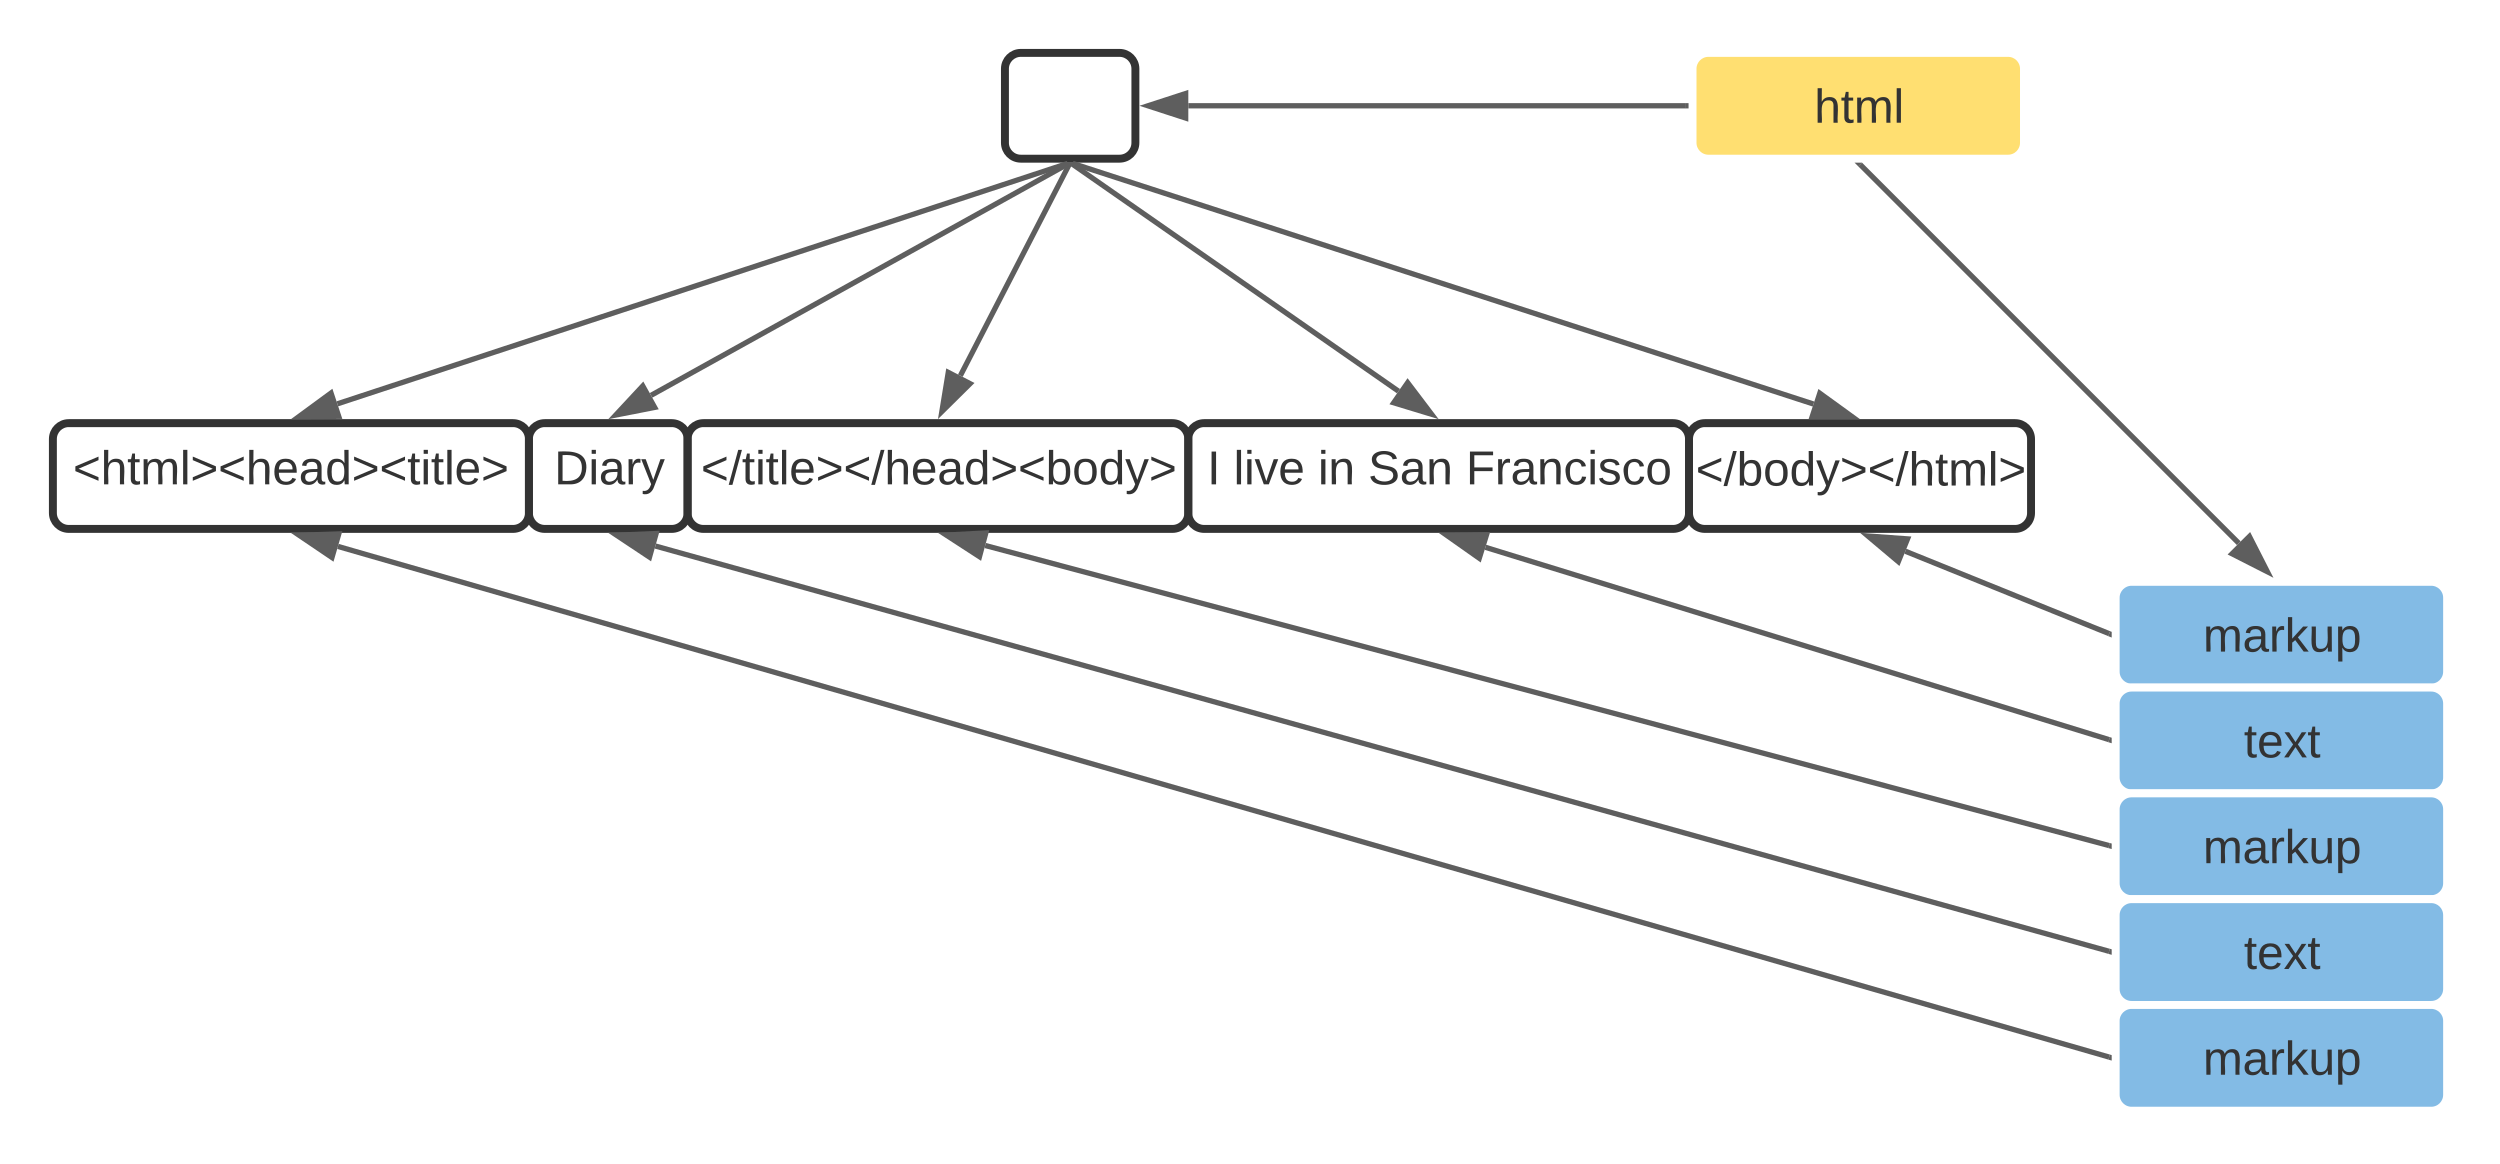
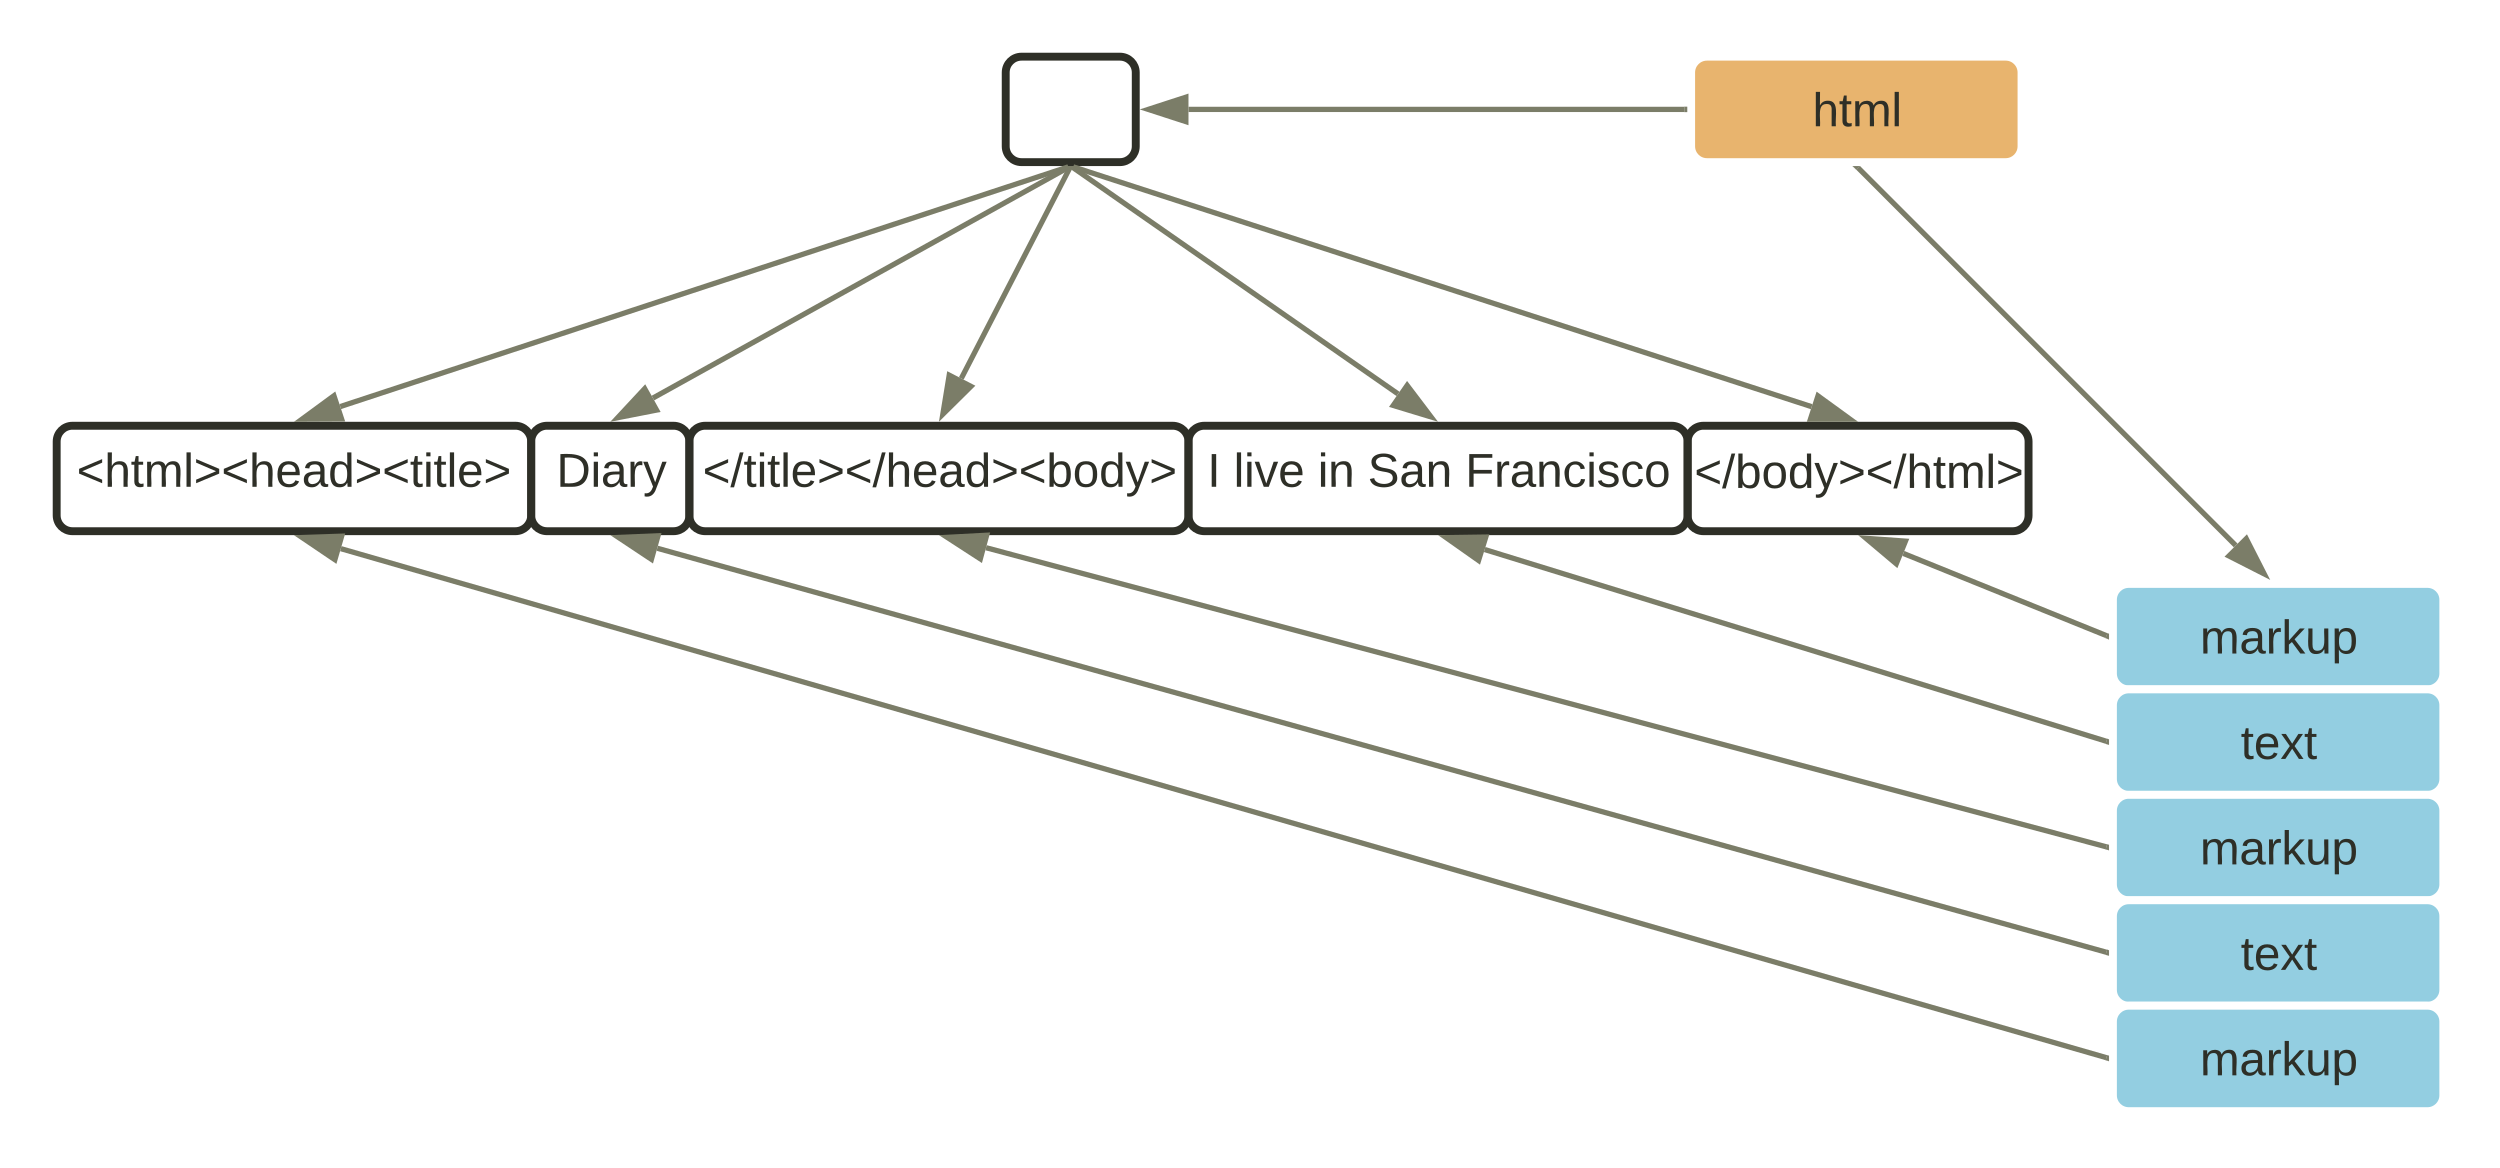
- <svg xmlns="http://www.w3.org/2000/svg" xmlns:ns1="lucid" xmlns:xlink="http://www.w3.org/1999/xlink" width="945.33" height="440">
-   <g transform="translate(-280 -380)" ns1:page-tab-id="0_0">
-     <path d="M0 0h1870.87v1322.83H0z" fill="#fff" />
-     <path d="M300 546c0-3.3 2.7-6 6-6h168c3.3 0 6 2.7 6 6v28c0 3.3-2.7 6-6 6H306c-3.3 0-6-2.7-6-6z" stroke="#333" stroke-width="3" fill="#fff" fill-opacity="0" />
+ <svg xmlns="http://www.w3.org/2000/svg" xmlns:ns1="lucid" xmlns:xlink="http://www.w3.org/1999/xlink" width="948.33" height="443">
+   <g transform="translate(-278.5 -378.5)" ns1:page-tab-id="0_0">
+     <path d="M0 0h1870.87v1322.84H0z" fill="#fff" />
+     <path d="M300 546a6 6 0 0 1 6-6h168a6 6 0 0 1 6 6v28a6 6 0 0 1-6 6H306a6 6 0 0 1-6-6z" stroke="#2e2f27" stroke-width="3" fill="#fff" fill-opacity="0" />
    <use xlink:href="#a" transform="matrix(1,0,0,1,305,545) translate(2.6 18.15)" />
-     <path d="M918.67 546c0-3.3 2.68-6 6-6H1042c3.3 0 6 2.7 6 6v28c0 3.3-2.7 6-6 6H924.67c-3.32 0-6-2.7-6-6z" stroke="#333" stroke-width="3" fill="#fff" fill-opacity="0" />
+     <path d="M918.67 546a6 6 0 0 1 6-6H1042a6 6 0 0 1 6 6v28a6 6 0 0 1-6 6H924.67a6 6 0 0 1-6-6z" stroke="#2e2f27" stroke-width="3" fill="#fff" fill-opacity="0" />
    <use xlink:href="#b" transform="matrix(1,0,0,1,923.6667,545) translate(-2.45 18.6)" />
-     <path d="M480 546c0-3.3 2.7-6 6-6h48c3.3 0 6 2.7 6 6v28c0 3.3-2.7 6-6 6h-48c-3.3 0-6-2.7-6-6z" stroke="#333" stroke-width="3" fill="#fff" fill-opacity="0" />
+     <path d="M480 546a6 6 0 0 1 6-6h48a6 6 0 0 1 6 6v28a6 6 0 0 1-6 6h-48a6 6 0 0 1-6-6z" stroke="#2e2f27" stroke-width="3" fill="#fff" fill-opacity="0" />
    <use xlink:href="#c" transform="matrix(1,0,0,1,485,545) translate(4.575 18.15)" />
-     <path d="M540 546c0-3.3 2.7-6 6-6h177.33c3.32 0 6 2.7 6 6v28c0 3.3-2.68 6-6 6H546c-3.3 0-6-2.7-6-6z" stroke="#333" stroke-width="3" fill="#fff" fill-opacity="0" />
+     <path d="M540 546a6 6 0 0 1 6-6h177.33a6 6 0 0 1 6 6v28a6 6 0 0 1-6 6H546a6 6 0 0 1-6-6z" stroke="#2e2f27" stroke-width="3" fill="#fff" fill-opacity="0" />
    <use xlink:href="#d" transform="matrix(1,0,0,1,545,545) translate(0.05 18.15)" />
-     <path d="M729.33 546c0-3.3 2.7-6 6-6h177.34c3.3 0 6 2.7 6 6v28c0 3.3-2.7 6-6 6H735.33c-3.3 0-6-2.7-6-6z" stroke="#333" stroke-width="3" fill="#fff" fill-opacity="0" />
+     <path d="M729.33 546a6 6 0 0 1 6-6h177.34a6 6 0 0 1 6 6v28a6 6 0 0 1-6 6H735.33a6 6 0 0 1-6-6z" stroke="#2e2f27" stroke-width="3" fill="#fff" fill-opacity="0" />
    <use xlink:href="#e" transform="matrix(1,0,0,1,734.3333,545) translate(2.15 18.15)" />
    <use xlink:href="#f" transform="matrix(1,0,0,1,734.3333,545) translate(12.15 18.15)" />
    <use xlink:href="#g" transform="matrix(1,0,0,1,734.3333,545) translate(44.05 18.15)" />
    <use xlink:href="#h" transform="matrix(1,0,0,1,734.3333,545) translate(63 18.15)" />
    <use xlink:href="#i" transform="matrix(1,0,0,1,734.3333,545) translate(100 18.15)" />
-     <path d="M660 406c0-3.3 2.7-6 6-6h37.33c3.32 0 6 2.7 6 6v28c0 3.3-2.68 6-6 6H666c-3.3 0-6-2.7-6-6z" stroke="#333" stroke-width="3" fill="#fff" fill-opacity="0" />
-     <path d="M685.62 441.8l280.12 90.98" stroke="#5e5e5e" stroke-width="2" fill="none" />
-     <path d="M685.33 442.77l-3.83-1.25v-.02h4.25" fill="#5e5e5e" />
-     <path d="M980.26 537.5h-15l2.86-8.8z" stroke="#5e5e5e" stroke-width="2" fill="#5e5e5e" />
-     <path d="M683.72 441.8l-276.15 90.9" stroke="#5e5e5e" stroke-width="2" fill="none" />
-     <path d="M687.83 441.5l-3.82 1.27-.4-1.27h4.23" fill="#5e5e5e" />
-     <path d="M393.07 537.5l12.1-8.88 2.9 8.8z" stroke="#5e5e5e" stroke-width="2" fill="#5e5e5e" />
-     <path d="M683.8 442L526.17 529.5" stroke="#5e5e5e" stroke-width="2" fill="none" />
-     <path d="M684.26 442.87l-.77-1.37h3.23" fill="#5e5e5e" />
-     <path d="M512.83 536.93l10.22-10.98 4.5 8.1z" stroke="#5e5e5e" stroke-width="2" fill="#5e5e5e" />
-     <path d="M684.2 442.4l-41.06 79.65" stroke="#5e5e5e" stroke-width="2" fill="none" />
-     <path d="M685.1 442.87l-1.8-.92.24-.45h2.25" fill="#5e5e5e" />
-     <path d="M636.15 535.62l2.42-14.8 8.24 4.25z" stroke="#5e5e5e" stroke-width="2" fill="#5e5e5e" />
-     <path d="M685.5 442.07l123.32 85.86" stroke="#5e5e5e" stroke-width="2" fill="none" />
-     <path d="M684.94 442.9l-2.02-1.4h3" fill="#5e5e5e" />
-     <path d="M821.34 536.65L807 532.3l5.28-7.6z" stroke="#5e5e5e" stroke-width="2" fill="#5e5e5e" />
-     <path d="M920 406c0-3.3 2.7-6 6-6h113.33c3.32 0 6 2.7 6 6v28c0 3.3-2.68 6-6 6H926c-3.3 0-6-2.7-6-6z" stroke="#fff" stroke-width="3" fill="#ffdf71" />
+     <path d="M660 406a6 6 0 0 1 6-6h37.33a6 6 0 0 1 6 6v28a6 6 0 0 1-6 6H666a6 6 0 0 1-6-6z" stroke="#2e2f27" stroke-width="3" fill="#fff" fill-opacity="0" />
+     <path d="M685.62 441.8l280.12 90.98" stroke="#7b7d68" stroke-width="2" fill="none" />
+     <path d="M685.33 442.77l-3.83-1.25v-.02h4.25z" stroke="#7b7d68" stroke-width=".05" fill="#7b7d68" />
+     <path d="M980.26 537.5h-15l2.86-8.82z" stroke="#7b7d68" stroke-width="2" fill="#7b7d68" />
+     <path d="M683.72 441.8l-276.15 90.92" stroke="#7b7d68" stroke-width="2" fill="none" />
+     <path d="M687.83 441.5l-3.83 1.27-.4-1.27h4.23z" stroke="#7b7d68" stroke-width=".05" fill="#7b7d68" />
+     <path d="M393.07 537.5l12.1-8.88 2.9 8.8z" stroke="#7b7d68" stroke-width="2" fill="#7b7d68" />
+     <path d="M683.8 442L526.16 529.5" stroke="#7b7d68" stroke-width="2" fill="none" />
+     <path d="M684.26 442.87l-.77-1.37h3.23z" stroke="#7b7d68" stroke-width=".05" fill="#7b7d68" />
+     <path d="M512.83 536.93l10.22-10.98 4.5 8.1z" stroke="#7b7d68" stroke-width="2" fill="#7b7d68" />
+     <path d="M684.2 442.4l-41.06 79.65" stroke="#7b7d68" stroke-width="2" fill="none" />
+     <path d="M685.1 442.87l-1.8-.92.24-.45h2.25z" stroke="#7b7d68" stroke-width=".05" fill="#7b7d68" />
+     <path d="M636.15 535.62l2.42-14.8 8.24 4.25z" stroke="#7b7d68" stroke-width="2" fill="#7b7d68" />
+     <path d="M685.5 442.07l123.32 85.86" stroke="#7b7d68" stroke-width="2" fill="none" />
+     <path d="M684.94 442.9l-2.02-1.4h3z" stroke="#7b7d68" stroke-width=".05" fill="#7b7d68" />
+     <path d="M821.34 536.65L807 532.3l5.28-7.6z" stroke="#7b7d68" stroke-width="2" fill="#7b7d68" />
+     <path d="M920 406a6 6 0 0 1 6-6h113.33a6 6 0 0 1 6 6v28a6 6 0 0 1-6 6H926a6 6 0 0 1-6-6z" stroke="#fff" stroke-width="3" fill="#e8b46e" />
    <use xlink:href="#j" transform="matrix(1,0,0,1,932,412) translate(34.05 14.4)" />
-     <path d="M917.5 420H729.34" stroke="#5e5e5e" stroke-width="2" fill="none" />
-     <path d="M918.5 421h-1.03v-2h1.03" fill="#5e5e5e" />
-     <path d="M714.07 420l14.27-4.64v9.28z" stroke="#5e5e5e" stroke-width="2" fill="#5e5e5e" />
-     <path d="M1080 606c0-3.3 2.7-6 6-6h113.33c3.32 0 6 2.7 6 6v28c0 3.3-2.68 6-6 6H1086c-3.3 0-6-2.7-6-6z" stroke="#fff" stroke-width="3" fill="#83bbe5" />
+     <path d="M917.5 420H729.34" stroke="#7b7d68" stroke-width="2" fill="none" />
+     <path d="M918.5 421h-1.03v-2h1.03z" stroke="#7b7d68" stroke-width=".05" fill="#7b7d68" />
+     <path d="M714.07 420l14.26-4.63v9.26z" stroke="#7b7d68" stroke-width="2" fill="#7b7d68" />
+     <path d="M1080 606a6 6 0 0 1 6-6h113.33a6 6 0 0 1 6 6v28a6 6 0 0 1-6 6H1086a6 6 0 0 1-6-6z" stroke="#fff" stroke-width="3" fill="#93cee1" />
    <use xlink:href="#k" transform="matrix(1,0,0,1,1092,612) translate(21.05 14.4)" />
-     <path d="M1080 646c0-3.3 2.7-6 6-6h113.33c3.32 0 6 2.7 6 6v28c0 3.3-2.68 6-6 6H1086c-3.3 0-6-2.7-6-6z" stroke="#fff" stroke-width="3" fill="#83bbe5" />
+     <path d="M1080 646a6 6 0 0 1 6-6h113.33a6 6 0 0 1 6 6v28a6 6 0 0 1-6 6H1086a6 6 0 0 1-6-6z" stroke="#fff" stroke-width="3" fill="#93cee1" />
    <use xlink:href="#l" transform="matrix(1,0,0,1,1092,652) translate(36.5 14.4)" />
-     <path d="M1080 686c0-3.3 2.7-6 6-6h113.33c3.32 0 6 2.7 6 6v28c0 3.3-2.68 6-6 6H1086c-3.3 0-6-2.7-6-6z" stroke="#fff" stroke-width="3" fill="#83bbe5" />
+     <path d="M1080 686a6 6 0 0 1 6-6h113.33a6 6 0 0 1 6 6v28a6 6 0 0 1-6 6H1086a6 6 0 0 1-6-6z" stroke="#fff" stroke-width="3" fill="#93cee1" />
    <use xlink:href="#k" transform="matrix(1,0,0,1,1092,692) translate(21.05 14.4)" />
-     <path d="M1080 726c0-3.3 2.7-6 6-6h113.33c3.32 0 6 2.7 6 6v28c0 3.3-2.68 6-6 6H1086c-3.3 0-6-2.7-6-6z" stroke="#fff" stroke-width="3" fill="#83bbe5" />
+     <path d="M1080 726a6 6 0 0 1 6-6h113.33a6 6 0 0 1 6 6v28a6 6 0 0 1-6 6H1086a6 6 0 0 1-6-6z" stroke="#fff" stroke-width="3" fill="#93cee1" />
    <use xlink:href="#l" transform="matrix(1,0,0,1,1092,732) translate(36.5 14.4)" />
-     <path d="M1080 766c0-3.3 2.7-6 6-6h113.33c3.32 0 6 2.7 6 6v28c0 3.3-2.68 6-6 6H1086c-3.3 0-6-2.7-6-6z" stroke="#fff" stroke-width="3" fill="#83bbe5" />
+     <path d="M1080 766a6 6 0 0 1 6-6h113.33a6 6 0 0 1 6 6v28a6 6 0 0 1-6 6H1086a6 6 0 0 1-6-6z" stroke="#fff" stroke-width="3" fill="#93cee1" />
    <use xlink:href="#k" transform="matrix(1,0,0,1,1092,772) translate(21.05 14.4)" />
-     <path d="M983.37 442.2l143.2 143.22" stroke="#5e5e5e" stroke-width="2" fill="none" />
-     <path d="M984.1 441.52l-1.42 1.4-1.43-1.42h2.83" fill="#5e5e5e" />
-     <path d="M1137.38 596.2l-13.37-6.8 6.57-6.55z" stroke="#5e5e5e" stroke-width="2" fill="#5e5e5e" />
-     <path d="M1077.57 619.62l-77.1-31.18" stroke="#5e5e5e" stroke-width="2" fill="none" />
-     <path d="M1078.5 618.92v2.16l-1.33-.54.75-1.85" fill="#5e5e5e" />
-     <path d="M986.33 582.7l14.97 1.07-3.48 8.6z" stroke="#5e5e5e" stroke-width="2" fill="#5e5e5e" />
-     <path d="M1077.54 659.7l-235.86-72.75" stroke="#5e5e5e" stroke-width="2" fill="none" />
-     <path d="M1078.5 658.95v2.1l-1.27-.4.58-1.9" fill="#5e5e5e" />
-     <path d="M827.1 582.45l15-.22-2.74 8.86z" stroke="#5e5e5e" stroke-width="2" fill="#5e5e5e" />
-     <path d="M1077.53 699.74l-425-113.47" stroke="#5e5e5e" stroke-width="2" fill="none" />
-     <path d="M1078.5 698.96v2.08l-1.25-.34.52-1.93" fill="#5e5e5e" />
-     <path d="M637.8 582.33l14.97-.8-2.4 8.96z" stroke="#5e5e5e" stroke-width="2" fill="#5e5e5e" />
-     <path d="M1077.54 739.73L527.82 586.47" stroke="#5e5e5e" stroke-width="2" fill="none" />
-     <path d="M1078.5 738.96v2.08l-1.26-.35.54-1.94" fill="#5e5e5e" />
-     <path d="M513.12 582.37l14.98-.63-2.5 8.93z" stroke="#5e5e5e" stroke-width="2" fill="#5e5e5e" />
-     <path d="M1077.54 779.72l-669.76-193.1" stroke="#5e5e5e" stroke-width="2" fill="none" />
-     <path d="M1078.5 778.96v2.08l-1.26-.36.55-1.92" fill="#5e5e5e" />
-     <path d="M393.1 582.4l15-.5-2.57 8.9z" stroke="#5e5e5e" stroke-width="2" fill="#5e5e5e" />
+     <path d="M983.37 442.2l143.2 143.22" stroke="#7b7d68" stroke-width="2" fill="none" />
+     <path d="M984.1 441.52l-1.42 1.4-1.43-1.42h2.83z" stroke="#7b7d68" stroke-width=".05" fill="#7b7d68" />
+     <path d="M1137.38 596.2l-13.37-6.8 6.57-6.55z" stroke="#7b7d68" stroke-width="2" fill="#7b7d68" />
+     <path d="M1077.57 619.63l-77.08-31.2" stroke="#7b7d68" stroke-width="2" fill="none" />
+     <path d="M1078.5 618.92v2.16l-1.33-.54.75-1.85z" stroke="#7b7d68" stroke-width=".05" fill="#7b7d68" />
+     <path d="M986.33 582.7l14.97 1.07-3.48 8.6z" stroke="#7b7d68" stroke-width="2" fill="#7b7d68" />
+     <path d="M1077.54 659.7l-235.86-72.75" stroke="#7b7d68" stroke-width="2" fill="none" />
+     <path d="M1078.5 658.95v2.1l-1.28-.4.6-1.9z" stroke="#7b7d68" stroke-width=".05" fill="#7b7d68" />
+     <path d="M827.1 582.45l15-.22-2.74 8.86z" stroke="#7b7d68" stroke-width="2" fill="#7b7d68" />
+     <path d="M1077.53 699.74l-425-113.47" stroke="#7b7d68" stroke-width="2" fill="none" />
+     <path d="M1078.5 698.97v2.06l-1.25-.33.52-1.93z" stroke="#7b7d68" stroke-width=".05" fill="#7b7d68" />
+     <path d="M637.8 582.34l14.97-.8-2.4 8.95z" stroke="#7b7d68" stroke-width="2" fill="#7b7d68" />
+     <path d="M1077.54 739.73L527.82 586.47" stroke="#7b7d68" stroke-width="2" fill="none" />
+     <path d="M1078.5 738.96v2.08l-1.26-.35.54-1.94z" stroke="#7b7d68" stroke-width=".05" fill="#7b7d68" />
+     <path d="M513.12 582.37l14.98-.63-2.5 8.92z" stroke="#7b7d68" stroke-width="2" fill="#7b7d68" />
+     <path d="M1077.54 779.72l-669.76-193.1" stroke="#7b7d68" stroke-width="2" fill="none" />
+     <path d="M1078.5 778.96v2.08l-1.26-.36.55-1.92z" stroke="#7b7d68" stroke-width=".05" fill="#7b7d68" />
+     <path d="M393.1 582.4l15-.5-2.57 8.9z" stroke="#7b7d68" stroke-width="2" fill="#7b7d68" />
    <defs>
-       <path fill="#333" d="M18-100v-36l175-74v27L42-118l151 64v27" id="m" />
-       <path fill="#333" d="M106-169C34-169 62-67 57 0H25v-261h32l-1 103c12-21 28-36 61-36 89 0 53 116 60 194h-32v-121c2-32-8-49-39-48" id="n" />
-       <path fill="#333" d="M59-47c-2 24 18 29 38 22v24C64 9 27 4 27-40v-127H5v-23h24l9-43h21v43h35v23H59v120" id="o" />
-       <path fill="#333" d="M210-169c-67 3-38 105-44 169h-31v-121c0-29-5-50-35-48C34-165 62-65 56 0H25l-1-190h30c1 10-1 24 2 32 10-44 99-50 107 0 11-21 27-35 58-36 85-2 47 119 55 194h-31v-121c0-29-5-49-35-48" id="p" />
-       <path fill="#333" d="M24 0v-261h32V0H24" id="q" />
-       <path fill="#333" d="M18-27v-27l151-64-151-65v-27l175 74v36" id="r" />
-       <path fill="#333" d="M100-194c63 0 86 42 84 106H49c0 40 14 67 53 68 26 1 43-12 49-29l28 8c-11 28-37 45-77 45C44 4 14-33 15-96c1-61 26-98 85-98zm52 81c6-60-76-77-97-28-3 7-6 17-6 28h103" id="s" />
-       <path fill="#333" d="M141-36C126-15 110 5 73 4 37 3 15-17 15-53c-1-64 63-63 125-63 3-35-9-54-41-54-24 1-41 7-42 31l-33-3c5-37 33-52 76-52 45 0 72 20 72 64v82c-1 20 7 32 28 27v20c-31 9-61-2-59-35zM48-53c0 20 12 33 32 33 41-3 63-29 60-74-43 2-92-5-92 41" id="t" />
-       <path fill="#333" d="M85-194c31 0 48 13 60 33l-1-100h32l1 261h-30c-2-10 0-23-3-31C134-8 116 4 85 4 32 4 16-35 15-94c0-66 23-100 70-100zm9 24c-40 0-46 34-46 75 0 40 6 74 45 74 42 0 51-32 51-76 0-42-9-74-50-73" id="u" />
-       <path fill="#333" d="M24-231v-30h32v30H24zM24 0v-190h32V0H24" id="v" />
+       <path fill="#2e2f27" d="M18-100v-36l175-74v27L42-118l151 64v27" id="m" />
+       <path fill="#2e2f27" d="M106-169C34-169 62-67 57 0H25v-261h32l-1 103c12-21 28-36 61-36 89 0 53 116 60 194h-32v-121c2-32-8-49-39-48" id="n" />
+       <path fill="#2e2f27" d="M59-47c-2 24 18 29 38 22v24C64 9 27 4 27-40v-127H5v-23h24l9-43h21v43h35v23H59v120" id="o" />
+       <path fill="#2e2f27" d="M210-169c-67 3-38 105-44 169h-31v-121c0-29-5-50-35-48C34-165 62-65 56 0H25l-1-190h30c1 10-1 24 2 32 10-44 99-50 107 0 11-21 27-35 58-36 85-2 47 119 55 194h-31v-121c0-29-5-49-35-48" id="p" />
+       <path fill="#2e2f27" d="M24 0v-261h32V0H24" id="q" />
+       <path fill="#2e2f27" d="M18-27v-27l151-64-151-65v-27l175 74v36" id="r" />
+       <path fill="#2e2f27" d="M100-194c63 0 86 42 84 106H49c0 40 14 67 53 68 26 1 43-12 49-29l28 8c-11 28-37 45-77 45C44 4 14-33 15-96c1-61 26-98 85-98zm52 81c6-60-76-77-97-28-3 7-6 17-6 28h103" id="s" />
+       <path fill="#2e2f27" d="M141-36C126-15 110 5 73 4 37 3 15-17 15-53c-1-64 63-63 125-63 3-35-9-54-41-54-24 1-41 7-42 31l-33-3c5-37 33-52 76-52 45 0 72 20 72 64v82c-1 20 7 32 28 27v20c-31 9-61-2-59-35zM48-53c0 20 12 33 32 33 41-3 63-29 60-74-43 2-92-5-92 41" id="t" />
+       <path fill="#2e2f27" d="M85-194c31 0 48 13 60 33l-1-100h32l1 261h-30c-2-10 0-23-3-31C134-8 116 4 85 4 32 4 16-35 15-94c0-66 23-100 70-100zm9 24c-40 0-46 34-46 75 0 40 6 74 45 74 42 0 51-32 51-76 0-42-9-74-50-73" id="u" />
+       <path fill="#2e2f27" d="M24-231v-30h32v30H24zM24 0v-190h32V0H24" id="v" />
      <g id="a">
        <use transform="matrix(0.05,0,0,0.05,0,0)" xlink:href="#m" />
        <use transform="matrix(0.05,0,0,0.05,10.5,0)" xlink:href="#n" />
        <use transform="matrix(0.05,0,0,0.05,20.5,0)" xlink:href="#o" />
        <use transform="matrix(0.05,0,0,0.05,25.5,0)" xlink:href="#p" />
        <use transform="matrix(0.05,0,0,0.05,40.45,0)" xlink:href="#q" />
        <use transform="matrix(0.05,0,0,0.05,44.4,0)" xlink:href="#r" />
        <use transform="matrix(0.05,0,0,0.05,54.9,0)" xlink:href="#m" />
        <use transform="matrix(0.05,0,0,0.05,65.4,0)" xlink:href="#n" />
        <use transform="matrix(0.05,0,0,0.05,75.4,0)" xlink:href="#s" />
        <use transform="matrix(0.05,0,0,0.05,85.4,0)" xlink:href="#t" />
        <use transform="matrix(0.05,0,0,0.05,95.4,0)" xlink:href="#u" />
        <use transform="matrix(0.05,0,0,0.05,105.4,0)" xlink:href="#r" />
        <use transform="matrix(0.05,0,0,0.05,115.9,0)" xlink:href="#m" />
        <use transform="matrix(0.05,0,0,0.05,126.4,0)" xlink:href="#o" />
        <use transform="matrix(0.05,0,0,0.05,131.4,0)" xlink:href="#v" />
        <use transform="matrix(0.05,0,0,0.05,135.35,0)" xlink:href="#o" />
        <use transform="matrix(0.05,0,0,0.05,140.35,0)" xlink:href="#q" />
        <use transform="matrix(0.05,0,0,0.05,144.3,0)" xlink:href="#s" />
        <use transform="matrix(0.05,0,0,0.05,154.3,0)" xlink:href="#r" />
      </g>
-       <path fill="#333" d="M0 4l72-265h28L28 4H0" id="w" />
-       <path fill="#333" d="M115-194c53 0 69 39 70 98 0 66-23 100-70 100C84 3 66-7 56-30L54 0H23l1-261h32v101c10-23 28-34 59-34zm-8 174c40 0 45-34 45-75 0-40-5-75-45-74-42 0-51 32-51 76 0 43 10 73 51 73" id="x" />
-       <path fill="#333" d="M100-194c62-1 85 37 85 99 1 63-27 99-86 99S16-35 15-95c0-66 28-99 85-99zM99-20c44 1 53-31 53-75 0-43-8-75-51-75s-53 32-53 75 10 74 51 75" id="y" />
-       <path fill="#333" d="M179-190L93 31C79 59 56 82 12 73V49c39 6 53-20 64-50L1-190h34L92-34l54-156h33" id="z" />
+       <path fill="#2e2f27" d="M0 4l72-265h28L28 4H0" id="w" />
+       <path fill="#2e2f27" d="M115-194c53 0 69 39 70 98 0 66-23 100-70 100C84 3 66-7 56-30L54 0H23l1-261h32v101c10-23 28-34 59-34zm-8 174c40 0 45-34 45-75 0-40-5-75-45-74-42 0-51 32-51 76 0 43 10 73 51 73" id="x" />
+       <path fill="#2e2f27" d="M100-194c62-1 85 37 85 99 1 63-27 99-86 99S16-35 15-95c0-66 28-99 85-99zM99-20c44 1 53-31 53-75 0-43-8-75-51-75s-53 32-53 75 10 74 51 75" id="y" />
+       <path fill="#2e2f27" d="M179-190L93 31C79 59 56 82 12 73V49c39 6 53-20 64-50L1-190h34L92-34l54-156h33" id="z" />
      <g id="b">
        <use transform="matrix(0.05,0,0,0.05,0,0)" xlink:href="#m" />
        <use transform="matrix(0.05,0,0,0.05,10.5,0)" xlink:href="#w" />
        <use transform="matrix(0.05,0,0,0.05,15.5,0)" xlink:href="#x" />
        <use transform="matrix(0.05,0,0,0.05,25.5,0)" xlink:href="#y" />
        <use transform="matrix(0.05,0,0,0.05,35.5,0)" xlink:href="#u" />
        <use transform="matrix(0.05,0,0,0.05,45.5,0)" xlink:href="#z" />
        <use transform="matrix(0.05,0,0,0.05,54.5,0)" xlink:href="#r" />
        <use transform="matrix(0.05,0,0,0.05,65,0)" xlink:href="#m" />
        <use transform="matrix(0.05,0,0,0.05,75.5,0)" xlink:href="#w" />
        <use transform="matrix(0.05,0,0,0.05,80.5,0)" xlink:href="#n" />
        <use transform="matrix(0.05,0,0,0.05,90.5,0)" xlink:href="#o" />
        <use transform="matrix(0.05,0,0,0.05,95.5,0)" xlink:href="#p" />
        <use transform="matrix(0.05,0,0,0.05,110.45,0)" xlink:href="#q" />
        <use transform="matrix(0.05,0,0,0.05,114.4,0)" xlink:href="#r" />
      </g>
-       <path fill="#333" d="M30-248c118-7 216 8 213 122C240-48 200 0 122 0H30v-248zM63-27c89 8 146-16 146-99s-60-101-146-95v194" id="A" />
-       <path fill="#333" d="M114-163C36-179 61-72 57 0H25l-1-190h30c1 12-1 29 2 39 6-27 23-49 58-41v29" id="B" />
+       <path fill="#2e2f27" d="M30-248c118-7 216 8 213 122C240-48 200 0 122 0H30v-248zM63-27c89 8 146-16 146-99s-60-101-146-95v194" id="A" />
+       <path fill="#2e2f27" d="M114-163C36-179 61-72 57 0H25l-1-190h30c1 12-1 29 2 39 6-27 23-49 58-41v29" id="B" />
      <g id="c">
        <use transform="matrix(0.05,0,0,0.05,0,0)" xlink:href="#A" />
        <use transform="matrix(0.05,0,0,0.05,12.95,0)" xlink:href="#v" />
        <use transform="matrix(0.05,0,0,0.05,16.9,0)" xlink:href="#t" />
        <use transform="matrix(0.05,0,0,0.05,26.9,0)" xlink:href="#B" />
        <use transform="matrix(0.05,0,0,0.05,32.85,0)" xlink:href="#z" />
      </g>
      <g id="d">
        <use transform="matrix(0.05,0,0,0.05,0,0)" xlink:href="#m" />
        <use transform="matrix(0.05,0,0,0.05,10.5,0)" xlink:href="#w" />
        <use transform="matrix(0.05,0,0,0.05,15.5,0)" xlink:href="#o" />
        <use transform="matrix(0.05,0,0,0.05,20.5,0)" xlink:href="#v" />
        <use transform="matrix(0.05,0,0,0.05,24.45,0)" xlink:href="#o" />
        <use transform="matrix(0.05,0,0,0.05,29.45,0)" xlink:href="#q" />
        <use transform="matrix(0.05,0,0,0.05,33.4,0)" xlink:href="#s" />
        <use transform="matrix(0.05,0,0,0.05,43.4,0)" xlink:href="#r" />
        <use transform="matrix(0.05,0,0,0.05,53.9,0)" xlink:href="#m" />
        <use transform="matrix(0.05,0,0,0.05,64.4,0)" xlink:href="#w" />
        <use transform="matrix(0.05,0,0,0.05,69.4,0)" xlink:href="#n" />
        <use transform="matrix(0.05,0,0,0.05,79.4,0)" xlink:href="#s" />
        <use transform="matrix(0.05,0,0,0.05,89.4,0)" xlink:href="#t" />
        <use transform="matrix(0.05,0,0,0.05,99.4,0)" xlink:href="#u" />
        <use transform="matrix(0.05,0,0,0.05,109.4,0)" xlink:href="#r" />
        <use transform="matrix(0.05,0,0,0.05,119.9,0)" xlink:href="#m" />
        <use transform="matrix(0.05,0,0,0.05,130.4,0)" xlink:href="#x" />
        <use transform="matrix(0.05,0,0,0.05,140.4,0)" xlink:href="#y" />
        <use transform="matrix(0.05,0,0,0.05,150.4,0)" xlink:href="#u" />
        <use transform="matrix(0.05,0,0,0.05,160.4,0)" xlink:href="#z" />
        <use transform="matrix(0.05,0,0,0.05,169.4,0)" xlink:href="#r" />
      </g>
-       <path fill="#333" d="M33 0v-248h34V0H33" id="C" />
+       <path fill="#2e2f27" d="M33 0v-248h34V0H33" id="C" />
      <use transform="matrix(0.05,0,0,0.05,0,0)" xlink:href="#C" id="e" />
-       <path fill="#333" d="M108 0H70L1-190h34L89-25l56-165h34" id="D" />
+       <path fill="#2e2f27" d="M108 0H70L1-190h34L89-25l56-165h34" id="D" />
      <g id="f">
        <use transform="matrix(0.05,0,0,0.05,0,0)" xlink:href="#q" />
        <use transform="matrix(0.05,0,0,0.05,3.95,0)" xlink:href="#v" />
        <use transform="matrix(0.05,0,0,0.05,7.9,0)" xlink:href="#D" />
        <use transform="matrix(0.05,0,0,0.05,16.9,0)" xlink:href="#s" />
      </g>
-       <path fill="#333" d="M117-194c89-4 53 116 60 194h-32v-121c0-31-8-49-39-48C34-167 62-67 57 0H25l-1-190h30c1 10-1 24 2 32 11-22 29-35 61-36" id="E" />
+       <path fill="#2e2f27" d="M117-194c89-4 53 116 60 194h-32v-121c0-31-8-49-39-48C34-167 62-67 57 0H25l-1-190h30c1 10-1 24 2 32 11-22 29-35 61-36" id="E" />
      <g id="g">
        <use transform="matrix(0.05,0,0,0.05,0,0)" xlink:href="#v" />
        <use transform="matrix(0.05,0,0,0.05,3.95,0)" xlink:href="#E" />
      </g>
-       <path fill="#333" d="M185-189c-5-48-123-54-124 2 14 75 158 14 163 119 3 78-121 87-175 55-17-10-28-26-33-46l33-7c5 56 141 63 141-1 0-78-155-14-162-118-5-82 145-84 179-34 5 7 8 16 11 25" id="F" />
+       <path fill="#2e2f27" d="M185-189c-5-48-123-54-124 2 14 75 158 14 163 119 3 78-121 87-175 55-17-10-28-26-33-46l33-7c5 56 141 63 141-1 0-78-155-14-162-118-5-82 145-84 179-34 5 7 8 16 11 25" id="F" />
      <g id="h">
        <use transform="matrix(0.05,0,0,0.05,0,0)" xlink:href="#F" />
        <use transform="matrix(0.05,0,0,0.05,12,0)" xlink:href="#t" />
        <use transform="matrix(0.05,0,0,0.05,22,0)" xlink:href="#E" />
      </g>
-       <path fill="#333" d="M63-220v92h138v28H63V0H30v-248h175v28H63" id="G" />
-       <path fill="#333" d="M96-169c-40 0-48 33-48 73s9 75 48 75c24 0 41-14 43-38l32 2c-6 37-31 61-74 61-59 0-76-41-82-99-10-93 101-131 147-64 4 7 5 14 7 22l-32 3c-4-21-16-35-41-35" id="H" />
-       <path fill="#333" d="M135-143c-3-34-86-38-87 0 15 53 115 12 119 90S17 21 10-45l28-5c4 36 97 45 98 0-10-56-113-15-118-90-4-57 82-63 122-42 12 7 21 19 24 35" id="I" />
+       <path fill="#2e2f27" d="M63-220v92h138v28H63V0H30v-248h175v28H63" id="G" />
+       <path fill="#2e2f27" d="M96-169c-40 0-48 33-48 73s9 75 48 75c24 0 41-14 43-38l32 2c-6 37-31 61-74 61-59 0-76-41-82-99-10-93 101-131 147-64 4 7 5 14 7 22l-32 3c-4-21-16-35-41-35" id="H" />
+       <path fill="#2e2f27" d="M135-143c-3-34-86-38-87 0 15 53 115 12 119 90S17 21 10-45l28-5c4 36 97 45 98 0-10-56-113-15-118-90-4-57 82-63 122-42 12 7 21 19 24 35" id="I" />
      <g id="i">
        <use transform="matrix(0.05,0,0,0.05,0,0)" xlink:href="#G" />
        <use transform="matrix(0.05,0,0,0.05,10.95,0)" xlink:href="#B" />
        <use transform="matrix(0.05,0,0,0.05,16.9,0)" xlink:href="#t" />
        <use transform="matrix(0.05,0,0,0.05,26.9,0)" xlink:href="#E" />
        <use transform="matrix(0.05,0,0,0.05,36.9,0)" xlink:href="#H" />
        <use transform="matrix(0.05,0,0,0.05,45.9,0)" xlink:href="#v" />
        <use transform="matrix(0.05,0,0,0.05,49.85,0)" xlink:href="#I" />
        <use transform="matrix(0.05,0,0,0.05,58.85,0)" xlink:href="#H" />
        <use transform="matrix(0.05,0,0,0.05,67.85,0)" xlink:href="#y" />
      </g>
      <g id="j">
        <use transform="matrix(0.05,0,0,0.05,0,0)" xlink:href="#n" />
        <use transform="matrix(0.05,0,0,0.05,10,0)" xlink:href="#o" />
        <use transform="matrix(0.05,0,0,0.05,15,0)" xlink:href="#p" />
        <use transform="matrix(0.05,0,0,0.05,29.95,0)" xlink:href="#q" />
      </g>
-       <path fill="#333" d="M143 0L79-87 56-68V0H24v-261h32v163l83-92h37l-77 82L181 0h-38" id="J" />
-       <path fill="#333" d="M84 4C-5 8 30-112 23-190h32v120c0 31 7 50 39 49 72-2 45-101 50-169h31l1 190h-30c-1-10 1-25-2-33-11 22-28 36-60 37" id="K" />
-       <path fill="#333" d="M115-194c55 1 70 41 70 98S169 2 115 4C84 4 66-9 55-30l1 105H24l-1-265h31l2 30c10-21 28-34 59-34zm-8 174c40 0 45-34 45-75s-6-73-45-74c-42 0-51 32-51 76 0 43 10 73 51 73" id="L" />
+       <path fill="#2e2f27" d="M143 0L79-87 56-68V0H24v-261h32v163l83-92h37l-77 82L181 0h-38" id="J" />
+       <path fill="#2e2f27" d="M84 4C-5 8 30-112 23-190h32v120c0 31 7 50 39 49 72-2 45-101 50-169h31l1 190h-30c-1-10 1-25-2-33-11 22-28 36-60 37" id="K" />
+       <path fill="#2e2f27" d="M115-194c55 1 70 41 70 98S169 2 115 4C84 4 66-9 55-30l1 105H24l-1-265h31l2 30c10-21 28-34 59-34zm-8 174c40 0 45-34 45-75s-6-73-45-74c-42 0-51 32-51 76 0 43 10 73 51 73" id="L" />
      <g id="k">
        <use transform="matrix(0.05,0,0,0.05,0,0)" xlink:href="#p" />
        <use transform="matrix(0.05,0,0,0.05,14.95,0)" xlink:href="#t" />
        <use transform="matrix(0.05,0,0,0.05,24.95,0)" xlink:href="#B" />
        <use transform="matrix(0.05,0,0,0.05,30.9,0)" xlink:href="#J" />
        <use transform="matrix(0.05,0,0,0.05,39.9,0)" xlink:href="#K" />
        <use transform="matrix(0.05,0,0,0.05,49.9,0)" xlink:href="#L" />
      </g>
-       <path fill="#333" d="M141 0L90-78 38 0H4l68-98-65-92h35l48 74 47-74h35l-64 92 68 98h-35" id="M" />
+       <path fill="#2e2f27" d="M141 0L90-78 38 0H4l68-98-65-92h35l48 74 47-74h35l-64 92 68 98h-35" id="M" />
      <g id="l">
        <use transform="matrix(0.05,0,0,0.05,0,0)" xlink:href="#o" />
        <use transform="matrix(0.05,0,0,0.05,5,0)" xlink:href="#s" />
        <use transform="matrix(0.05,0,0,0.05,15,0)" xlink:href="#M" />
        <use transform="matrix(0.05,0,0,0.05,24,0)" xlink:href="#o" />
      </g>
    </defs>
  </g>
</svg>
